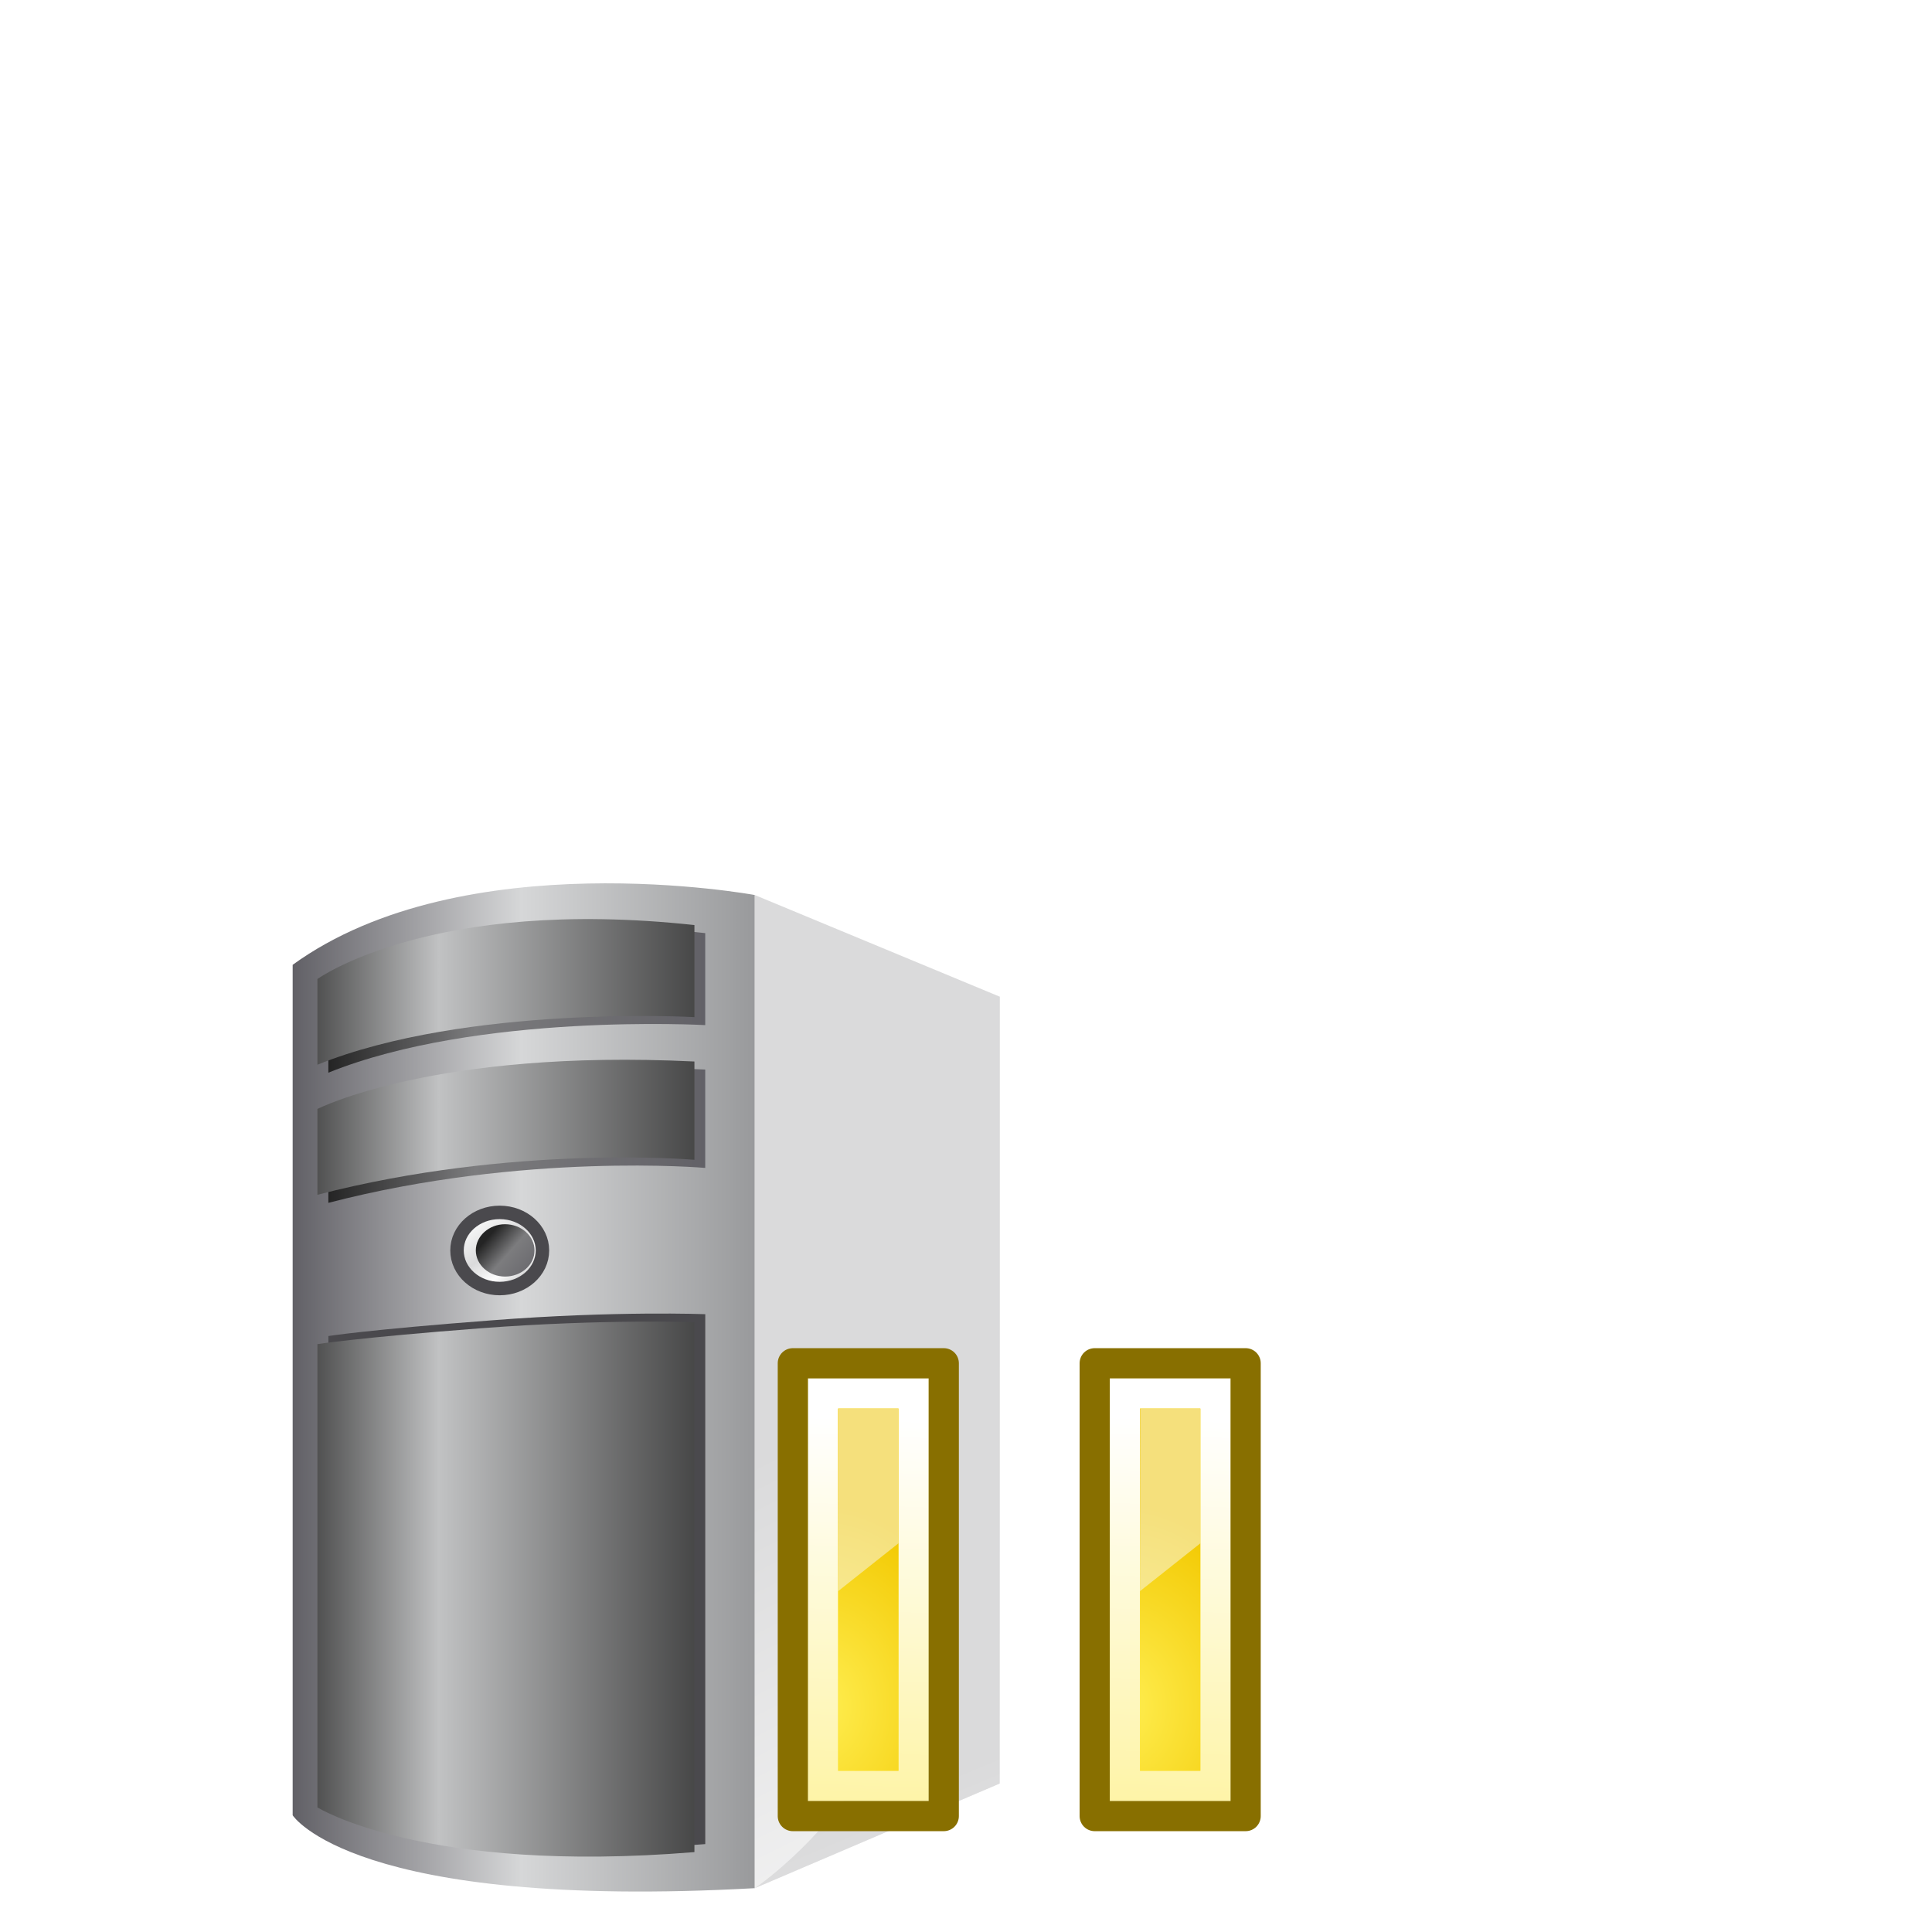
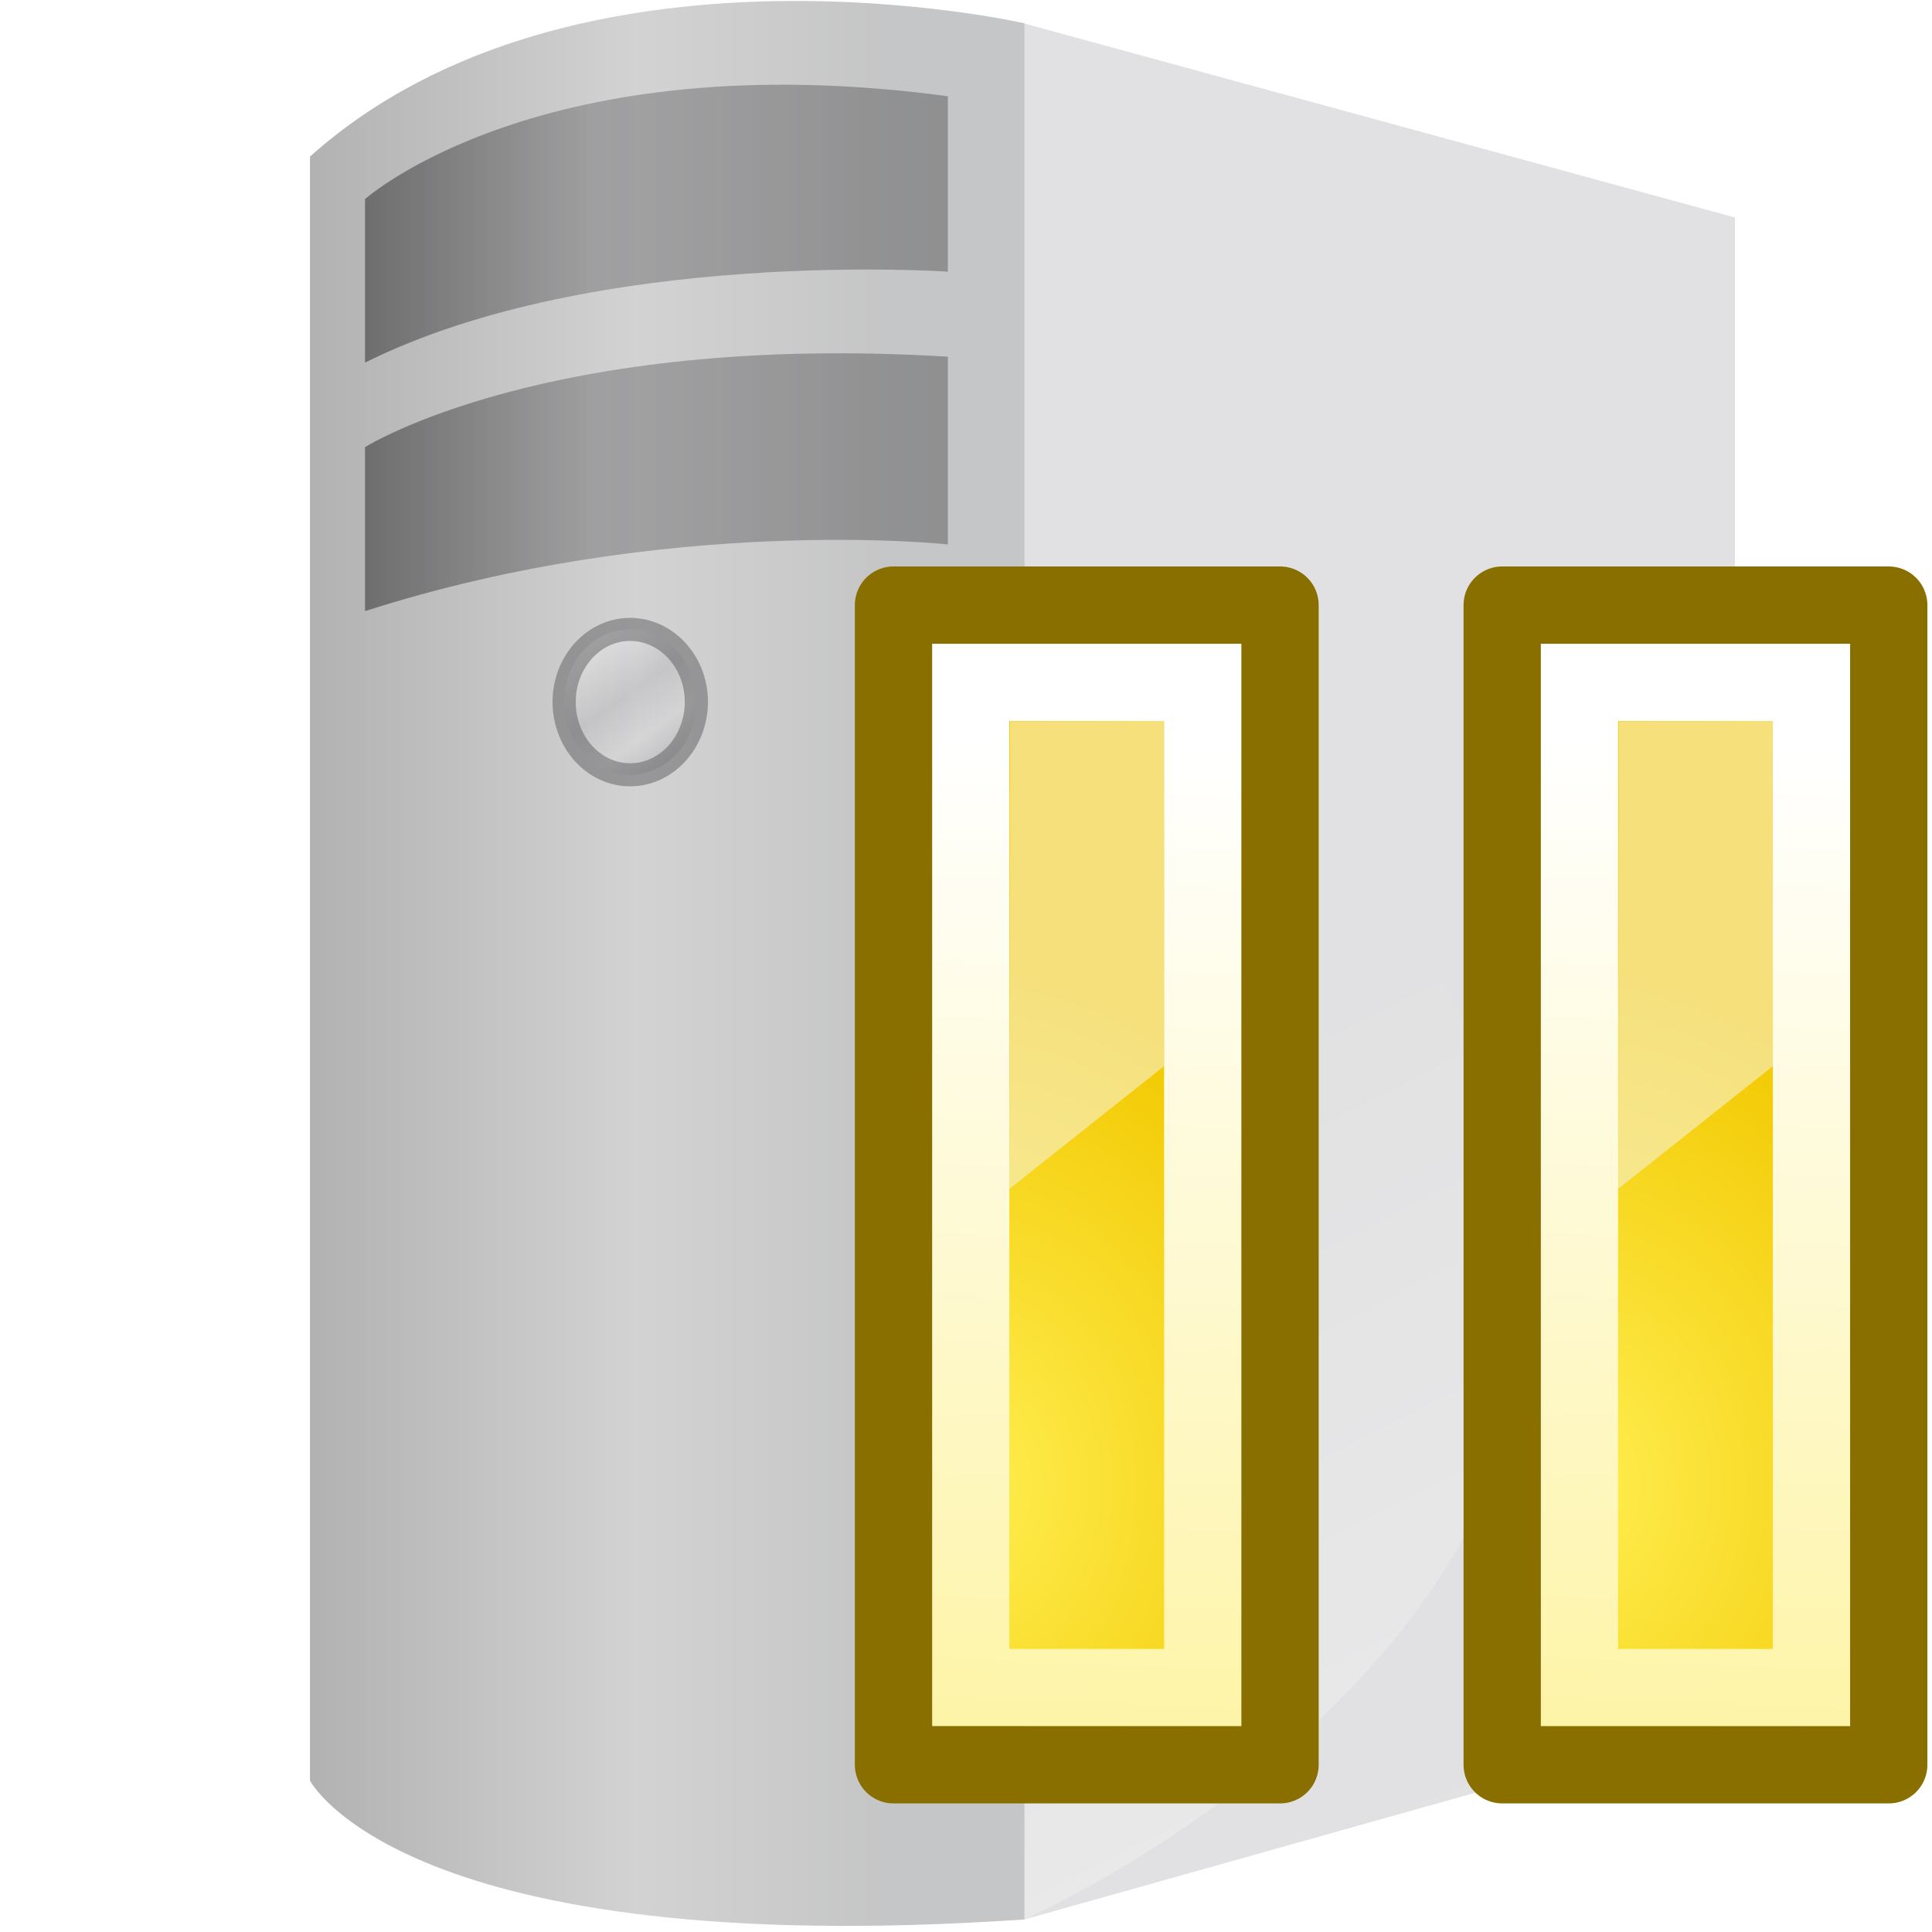
- <svg xmlns="http://www.w3.org/2000/svg" xmlns:xlink="http://www.w3.org/1999/xlink" version="1.1" id="Ebene_1" x="0px" y="0px" width="64px" height="64px" viewBox="0 0 64 64" enable-background="new 0 0 64 64" xml:space="preserve">
-   <defs id="defs612">
-     <radialGradient id="SVGID_1_" cx="29.306" cy="113.435" r="30.679" gradientTransform="matrix(0.9376,0,1e-2,0.6095,3.6207,-51.6258)" gradientUnits="userSpaceOnUse">
-       <stop offset="0.663" style="stop-color:#FFFFFF" id="stop6" />
-       <stop offset="1" style="stop-color:#A2BADC" id="stop8" />
-     </radialGradient>
-     <radialGradient id="SVGID_62_" cx="43.266" cy="36" r="4.764" gradientTransform="translate(0.2803,-0.1104)" gradientUnits="userSpaceOnUse">
-       <stop offset="0.442" style="stop-color:#FFFFFF" id="stop591" />
-       <stop offset="1" style="stop-color:#A2BADC" id="stop593" />
-     </radialGradient>
-     <radialGradient id="SVGID_63_" cx="37.946" cy="42.772" r="2.421" gradientTransform="translate(0.2803,-0.1104)" gradientUnits="userSpaceOnUse">
-       <stop offset="0.264" style="stop-color:#FFFFFF" id="stop598" />
-       <stop offset="1" style="stop-color:#A2BADC" id="stop600" />
-     </radialGradient>
-     <radialGradient id="SVGID_64_" cx="32.308" cy="46.355" r="1.9" gradientTransform="translate(0.2803,-0.1104)" gradientUnits="userSpaceOnUse">
-       <stop offset="0.239" style="stop-color:#FFFFFF" id="stop605" />
-       <stop offset="1" style="stop-color:#A2BADC" id="stop607" />
-     </radialGradient>
-     <radialGradient r="1.9" cy="46.355" cx="32.308" gradientTransform="translate(0.2803,-0.1104)" gradientUnits="userSpaceOnUse" id="radialGradient3022" xlink:href="#SVGID_64_" />
-     <radialGradient r="2.421" cy="42.772" cx="37.946" gradientTransform="translate(0.2803,-0.1104)" gradientUnits="userSpaceOnUse" id="radialGradient3025" xlink:href="#SVGID_63_" />
-     <radialGradient r="4.764" cy="36" cx="43.266" gradientTransform="translate(0.2803,-0.1104)" gradientUnits="userSpaceOnUse" id="radialGradient3028" xlink:href="#SVGID_62_" />
-     <radialGradient r="30.679" cy="113.435" cx="29.306" gradientTransform="matrix(0.9376,0,1e-2,0.6095,3.6207,-51.6258)" gradientUnits="userSpaceOnUse" id="radialGradient3350" xlink:href="#SVGID_1_" />
-     <linearGradient y2="942.251" x2="308.166" y1="926.362" x1="300.324" gradientTransform="matrix(2.461575,0,0,2.333333,-734.0432,-2156.749)" gradientUnits="userSpaceOnUse" id="linearGradient12067" xlink:href="#linearGradient3184" />
-     <linearGradient y2="39.875" x2="-492.938" y1="24" x1="-492.938" gradientTransform="matrix(2.165405,0,0,2.173855,1075.436,-46.157)" gradientUnits="userSpaceOnUse" id="linearGradient12065" xlink:href="#linearGradient3147" />
-     <linearGradient y2="476.977" x2="288.852" y1="458.931" x1="288.852" gradientTransform="matrix(2.42074,0,0,-2.207978,-691.2138,1056.489)" gradientUnits="userSpaceOnUse" id="linearGradient12063" xlink:href="#linearGradient2679" />
-     <linearGradient id="linearGradient3184">
-       <stop id="stop3186" offset="0" style="stop-color:#ffffff;stop-opacity:1;" />
-       <stop id="stop3188" offset="1" style="stop-color:#ffffff;stop-opacity:0.134;" />
+ <svg xmlns="http://www.w3.org/2000/svg" xmlns:xlink="http://www.w3.org/1999/xlink" version="1.1" id="Ebene_1" x="0px" y="0px" width="16px" height="16px" viewBox="0 0 16 16" enable-background="new 0 0 16 16" xml:space="preserve">
+   <defs id="defs66">
+     <radialGradient r="11" fy="100.201" fx="169.772" cy="100.201" cx="169.772" gradientTransform="matrix(8.905772e-7,-0.6126,0.498026,-7.146617e-7,-24.5279,128.8794)" gradientUnits="userSpaceOnUse" id="radialGradient2448" xlink:href="#linearGradient3090" />
+     <linearGradient y2="52.511" x2="14" y1="15.292" x1="15.09" gradientTransform="matrix(0.499999,0,0,0.684211,11.75,4.57896)" gradientUnits="userSpaceOnUse" id="linearGradient2446" xlink:href="#linearGradient3081" />
+     <linearGradient id="linearGradient3090">
+       <stop id="stop3092" offset="0" style="stop-color:#ffee51;stop-opacity:1;" />
+       <stop id="stop3094" offset="1" style="stop-color:#f2c800;stop-opacity:1;" />
    </linearGradient>
+     <radialGradient r="11" fy="100.201" fx="169.772" cy="100.201" cx="169.772" gradientTransform="matrix(8.905772e-7,-0.6126,0.498026,-7.146617e-7,-34.5279,128.8794)" gradientUnits="userSpaceOnUse" id="radialGradient2444" xlink:href="#linearGradient3090" />
+     <linearGradient id="linearGradient3081">
+       <stop id="stop3083" offset="0" style="stop-color:#ffffff;stop-opacity:1;" />
+       <stop id="stop3085" offset="1" style="stop-color:white;stop-opacity:0;" />
+     </linearGradient>
+     <linearGradient y2="52.511" x2="14" y1="15.292" x1="15.09" gradientTransform="matrix(0.499999,0,0,0.684211,1.75,4.57896)" gradientUnits="userSpaceOnUse" id="linearGradient2442" xlink:href="#linearGradient3081" />
    <linearGradient id="linearGradient3147">
      <stop id="stop3149" offset="0" style="stop-color:#8ae234;stop-opacity:1;" />
      <stop id="stop3151" offset="1" style="stop-color:#4f9a05;stop-opacity:1;" />
    </linearGradient>
+     <linearGradient y2="18.891" x2="15.626" y1="2.355" x1="9.033" gradientTransform="matrix(0.418947,0,0,0.687907,34.75998,29.60497)" gradientUnits="userSpaceOnUse" id="linearGradient3405" xlink:href="#linearGradient3147" />
    <linearGradient id="linearGradient2679">
      <stop id="stop2681" offset="0" style="stop-color:#f7f7f7;stop-opacity:1" />
      <stop id="stop2683" offset="1" style="stop-color:#ccd0c7;stop-opacity:1" />
    </linearGradient>
-     <linearGradient y2="34.29" x2="33.24" y1="13.769" x1="33.24" gradientTransform="matrix(5.833338,0,0,1.842106,-86.91666,53.78954)" gradientUnits="userSpaceOnUse" id="linearGradient12020" xlink:href="#linearGradient3001" />
-     <linearGradient id="linearGradient3001">
-       <stop id="stop3003" offset="0" style="stop-color:#ffffff;stop-opacity:1;" />
-       <stop id="stop3005" offset="1" style="stop-color:#ffffff;stop-opacity:0.353;" />
+     <linearGradient gradientTransform="translate(28.74998,26.00027)" y2="11.022" x2="18.118" y1="11.022" x1="5.028" gradientUnits="userSpaceOnUse" id="linearGradient3409" xlink:href="#linearGradient2679" />
+     <linearGradient xlink:href="#linearGradient3081" id="linearGradient2485" gradientUnits="userSpaceOnUse" gradientTransform="matrix(0.499999,0,0,0.684211,1.75,4.57896)" x1="15.09" y1="15.292" x2="14" y2="52.511" />
+     <radialGradient xlink:href="#linearGradient3090" id="radialGradient2487" gradientUnits="userSpaceOnUse" gradientTransform="matrix(8.905772e-7,-0.6126,0.498026,-7.146617e-7,-34.5279,128.8794)" cx="169.772" cy="100.201" fx="169.772" fy="100.201" r="11" />
+     <linearGradient xlink:href="#linearGradient3081" id="linearGradient2489" gradientUnits="userSpaceOnUse" gradientTransform="matrix(0.499999,0,0,0.684211,11.75,4.57896)" x1="15.09" y1="15.292" x2="14" y2="52.511" />
+     <radialGradient xlink:href="#linearGradient3090" id="radialGradient2491" gradientUnits="userSpaceOnUse" gradientTransform="matrix(8.905772e-7,-0.6126,0.498026,-7.146617e-7,-24.5279,128.8794)" cx="169.772" cy="100.201" fx="169.772" fy="100.201" r="11" />
+     <linearGradient xlink:href="#linearGradient3081" id="linearGradient2506" gradientUnits="userSpaceOnUse" gradientTransform="matrix(0.499999,0,0,0.684211,1.75,4.57896)" x1="15.09" y1="15.292" x2="14" y2="52.511" />
+     <radialGradient xlink:href="#linearGradient3090" id="radialGradient2508" gradientUnits="userSpaceOnUse" gradientTransform="matrix(8.905772e-7,-0.6126,0.498026,-7.146617e-7,-34.5279,128.8794)" cx="169.772" cy="100.201" fx="169.772" fy="100.201" r="11" />
+     <linearGradient xlink:href="#linearGradient3081" id="linearGradient2510" gradientUnits="userSpaceOnUse" gradientTransform="matrix(0.499999,0,0,0.684211,11.75,4.57896)" x1="15.09" y1="15.292" x2="14" y2="52.511" />
+     <radialGradient xlink:href="#linearGradient3090" id="radialGradient2512" gradientUnits="userSpaceOnUse" gradientTransform="matrix(8.905772e-7,-0.6126,0.498026,-7.146617e-7,-24.5279,128.8794)" cx="169.772" cy="100.201" fx="169.772" fy="100.201" r="11" />
+     <radialGradient xlink:href="#linearGradient3090" id="radialGradient2517" gradientUnits="userSpaceOnUse" gradientTransform="matrix(6.326941e-7,-0.4352103,0.3538134,-5.0771818e-7,-14.5369,85.37475)" cx="169.772" cy="100.201" fx="169.772" fy="100.201" r="11" />
+     <linearGradient xlink:href="#linearGradient3081" id="linearGradient2521" gradientUnits="userSpaceOnUse" gradientTransform="matrix(0.355215,0,0,0.486085,11.23606,-2.932203)" x1="15.09" y1="15.292" x2="14" y2="52.511" />
+     <radialGradient xlink:href="#linearGradient3090" id="radialGradient2527" gradientUnits="userSpaceOnUse" gradientTransform="matrix(6.326941e-7,-0.4352103,0.3538134,-5.0771818e-7,-21.64122,85.37475)" cx="169.772" cy="100.201" fx="169.772" fy="100.201" r="11" />
+     <linearGradient xlink:href="#linearGradient3081" id="linearGradient2531" gradientUnits="userSpaceOnUse" gradientTransform="matrix(0.355215,0,0,0.486085,4.131745,-2.932203)" x1="15.09" y1="15.292" x2="14" y2="52.511" />
+     <linearGradient xlink:href="#linearGradient3081" id="linearGradient2550" gradientUnits="userSpaceOnUse" gradientTransform="matrix(0.355215,0,0,0.486085,11.23606,-2.932203)" x1="15.09" y1="15.292" x2="14" y2="52.511" />
+     <radialGradient xlink:href="#linearGradient3090" id="radialGradient2552" gradientUnits="userSpaceOnUse" gradientTransform="matrix(6.326941e-7,-0.4352103,0.3538134,-5.0771818e-7,-14.5369,85.37475)" cx="169.772" cy="100.201" fx="169.772" fy="100.201" r="11" />
+     <linearGradient xlink:href="#linearGradient3081" id="linearGradient2570" gradientUnits="userSpaceOnUse" gradientTransform="matrix(0.355215,0,0,0.486085,4.131745,-2.932203)" x1="15.09" y1="15.292" x2="14" y2="52.511" />
+     <radialGradient xlink:href="#linearGradient3090" id="radialGradient2572" gradientUnits="userSpaceOnUse" gradientTransform="matrix(6.326941e-7,-0.4352103,0.3538134,-5.0771818e-7,-21.64122,85.37475)" cx="169.772" cy="100.201" fx="169.772" fy="100.201" r="11" />
+     <linearGradient xlink:href="#linearGradient3081" id="linearGradient2574" gradientUnits="userSpaceOnUse" gradientTransform="matrix(0.355215,0,0,0.486085,11.23606,-2.932203)" x1="15.09" y1="15.292" x2="14" y2="52.511" />
+     <radialGradient xlink:href="#linearGradient3090" id="radialGradient2576" gradientUnits="userSpaceOnUse" gradientTransform="matrix(6.326941e-7,-0.4352103,0.3538134,-5.0771818e-7,-14.5369,85.37475)" cx="169.772" cy="100.201" fx="169.772" fy="100.201" r="11" />
+   </defs>
+   <linearGradient id="SVGID_1_" gradientUnits="userSpaceOnUse" x1="-0.409" y1="8.857" x2="8.348" y2="8.857" gradientTransform="matrix(1 0 0 -1 0.4204 16.8359)">
+     <stop offset="0.294" style="stop-color:#3F3E41" id="stop4" />
+     <stop offset="0.601" style="stop-color:#909092" id="stop6" />
+     <stop offset="0.828" style="stop-color:#6F7072" id="stop8" />
+   </linearGradient>
+   <path opacity="0.4" fill="url(#SVGID_1_)" d="M2.567,1.297v13.449c0,0,0.772,1.502,5.917,1.15V0.193  C8.484,0.193,4.753-0.66,2.567,1.297z" id="path10" />
+   <linearGradient id="SVGID_2_" gradientUnits="userSpaceOnUse" x1="2.603" y1="12.844" x2="7.43" y2="12.844" gradientTransform="matrix(1 0 0 -1 0.4204 16.8359)">
+     <stop offset="0" style="stop-color:#000000" id="stop13" />
+     <stop offset="0.387" style="stop-color:#58585A" id="stop15" />
+     <stop offset="1" style="stop-color:#3F3E41" id="stop17" />
+   </linearGradient>
+   <path opacity="0.4" fill="url(#SVGID_2_)" d="M3.023,5.061V3.703c0,0,1.504-0.951,4.827-0.749v1.555  C7.851,4.508,5.529,4.256,3.023,5.061z" id="path19" />
+   <linearGradient id="SVGID_3_" gradientUnits="userSpaceOnUse" x1="2.603" y1="14.983" x2="7.43" y2="14.983" gradientTransform="matrix(1 0 0 -1 0.4204 16.8359)">
+     <stop offset="0" style="stop-color:#000000" id="stop22" />
+     <stop offset="0.387" style="stop-color:#58585A" id="stop24" />
+     <stop offset="1" style="stop-color:#3F3E41" id="stop26" />
+   </linearGradient>
+   <path opacity="0.4" fill="url(#SVGID_3_)" d="M3.023,3.003V1.649c0,0,1.457-1.305,4.827-0.852V2.25  C7.851,2.25,4.938,2.048,3.023,3.003z" id="path28" />
+   <linearGradient id="SVGID_4_" gradientUnits="userSpaceOnUse" x1="4.422" y1="11.549" x2="5.299" y2="10.321" gradientTransform="matrix(1 0 0 -1 0.4204 16.8359)">
+     <stop offset="0" style="stop-color:#FFFFFF" id="stop31" />
+     <stop offset="0.387" style="stop-color:#B5B5B8" id="stop33" />
+     <stop offset="0.626" style="stop-color:#D9D9DA" id="stop35" />
+     <stop offset="1" style="stop-color:#6F7072" id="stop37" />
+   </linearGradient>
+   <path opacity="0.4" fill="url(#SVGID_4_)" d="M5.767,5.813c0,0.332-0.247,0.604-0.549,0.604c-0.301,0-0.546-0.27-0.546-0.604  c0-0.335,0.245-0.601,0.546-0.601C5.521,5.212,5.767,5.481,5.767,5.813z" id="path39" />
+   <g opacity="0.4" id="g41">
+     <path fill="#3F3E41" d="M5.218,6.512c-0.354,0-0.642-0.313-0.642-0.699c0-0.384,0.288-0.696,0.642-0.696   c0.355,0,0.645,0.312,0.645,0.696C5.862,6.199,5.573,6.512,5.218,6.512L5.218,6.512z M5.218,5.308c-0.248,0-0.45,0.227-0.45,0.505   c0,0.28,0.202,0.508,0.45,0.508c0.25,0,0.453-0.228,0.453-0.508C5.671,5.535,5.468,5.308,5.218,5.308L5.218,5.308z" id="path43" />
+   </g>
+   <g opacity="0.4" id="g45">
+     <linearGradient id="SVGID_5_" gradientUnits="userSpaceOnUse" x1="7.779" y1="14.361" x2="20.518" y2="-10.813" gradientTransform="matrix(1 0 0 -1 0.4204 16.8359)">
+       <stop offset="0.233" style="stop-color:#B5B5B8" id="stop48" />
+       <stop offset="0.626" style="stop-color:#D9D9DA" id="stop50" />
+       <stop offset="1" style="stop-color:#6F7072" id="stop52" />
    </linearGradient>
-     <radialGradient r="11" fy="100.201" fx="169.772" cy="100.201" cx="169.772" gradientTransform="matrix(1.6030397e-5,-1.837802,8.964472,-2.1439851e-6,-836.5029,421.638)" gradientUnits="userSpaceOnUse" id="radialGradient12018" xlink:href="#linearGradient2257" />
-     <linearGradient id="linearGradient2257">
-       <stop style="stop-color:#ef2929" offset="0" id="stop2259" />
-       <stop style="stop-color:#cc0000" offset="1" id="stop2261" />
+     <polygon fill="url(#SVGID_5_)" points="14.367,1.801 14.367,14.242 8.481,15.896 8.481,0.194  " id="polygon54" />
+     <linearGradient id="SVGID_6_" gradientUnits="userSpaceOnUse" x1="8.321" y1="14.367" x2="20.89" y2="-15.527" gradientTransform="matrix(1 0 0 -1 0.4204 16.8359)">
+       <stop offset="0.387" style="stop-color:#B5B5B8" id="stop57" />
+       <stop offset="0.626" style="stop-color:#D9D9DA" id="stop59" />
+       <stop offset="1" style="stop-color:#6F7072" id="stop61" />
    </linearGradient>
-     <linearGradient y2="105.491" x2="174.745" y1="84.263" x1="174.834" gradientTransform="matrix(4.750007,0,0,1.809522,-742.6258,-73.90472)" gradientUnits="userSpaceOnUse" id="linearGradient12016" xlink:href="#linearGradient3837" />
-     <linearGradient id="linearGradient3837">
-       <stop style="stop-color:#000000;stop-opacity:1;" offset="0" id="stop3839" />
-       <stop style="stop-color:#ffffff;stop-opacity:0.784;" offset="1" id="stop3841" />
-     </linearGradient>
-     <linearGradient y2="942.251" x2="308.166" y1="926.362" x1="300.324" gradientTransform="matrix(2.461575,0,0,2.333333,-734.0432,-2156.749)" gradientUnits="userSpaceOnUse" id="linearGradient3029" xlink:href="#linearGradient3184" />
-     <linearGradient y2="39.875" x2="-492.938" y1="24" x1="-492.938" gradientTransform="matrix(2.165405,0,0,2.173855,1075.436,-46.157)" gradientUnits="userSpaceOnUse" id="linearGradient3027" xlink:href="#linearGradient3147" />
-     <linearGradient y2="476.977" x2="288.852" y1="458.931" x1="288.852" gradientTransform="matrix(2.42074,0,0,-2.207978,-691.2138,1056.489)" gradientUnits="userSpaceOnUse" id="linearGradient3025" xlink:href="#linearGradient2679" />
-     <linearGradient y2="942.251" x2="308.166" y1="926.362" x1="300.324" gradientTransform="matrix(2.461575,0,0,2.333333,-734.0432,-2156.749)" gradientUnits="userSpaceOnUse" id="linearGradient11232" xlink:href="#linearGradient3184" />
-     <linearGradient id="linearGradient3016">
-       <stop id="stop3018" offset="0" style="stop-color:#ffffff;stop-opacity:1;" />
-       <stop id="stop3020" offset="1" style="stop-color:#ffffff;stop-opacity:0.134;" />
-     </linearGradient>
-     <linearGradient y2="39.875" x2="-492.938" y1="24" x1="-492.938" gradientTransform="matrix(2.165405,0,0,2.173855,1075.436,-46.157)" gradientUnits="userSpaceOnUse" id="linearGradient11230" xlink:href="#linearGradient3147" />
-     <linearGradient id="linearGradient3009">
-       <stop id="stop3011" offset="0" style="stop-color:#8ae234;stop-opacity:1;" />
-       <stop id="stop3013" offset="1" style="stop-color:#4f9a05;stop-opacity:1;" />
-     </linearGradient>
-     <linearGradient y2="476.977" x2="288.852" y1="458.931" x1="288.852" gradientTransform="matrix(2.42074,0,0,-2.207978,-691.2138,1056.489)" gradientUnits="userSpaceOnUse" id="linearGradient11228" xlink:href="#linearGradient2679" />
-     <linearGradient id="linearGradient3002">
-       <stop id="stop3004" offset="0" style="stop-color:#f7f7f7;stop-opacity:1" />
-       <stop id="stop3006" offset="1" style="stop-color:#ccd0c7;stop-opacity:1" />
-     </linearGradient>
-     <linearGradient y2="942.362" x2="297" y1="926.362" x1="293" gradientTransform="matrix(3.999974,0,0,2.333332,-1099.493,-2121.178)" gradientUnits="userSpaceOnUse" id="linearGradient12493" xlink:href="#linearGradient3184" />
-     <radialGradient r="11" fy="100.201" fx="169.772" cy="100.201" cx="169.772" gradientTransform="matrix(5.7887524e-6,-1.8378,3.237169,-2.143985e-6,-254.4314,382.6381)" gradientUnits="userSpaceOnUse" id="radialGradient12491" xlink:href="#linearGradient3090" />
-     <linearGradient y2="105.491" x2="174.745" y1="84.263" x1="174.834" gradientTransform="matrix(1.875,0,0,1.809521,-248.5624,-112.9046)" gradientUnits="userSpaceOnUse" id="linearGradient12489" xlink:href="#linearGradient3837" />
-     <linearGradient y2="942.362" x2="297" y1="926.362" x1="293" gradientTransform="matrix(3.999974,0,0,2.333332,-1122.493,-2121.178)" gradientUnits="userSpaceOnUse" id="linearGradient12487" xlink:href="#linearGradient3184" />
-     <radialGradient r="11" fy="100.201" fx="169.772" cy="100.201" cx="169.772" gradientTransform="matrix(5.7887524e-6,-1.8378,3.237169,-2.143985e-6,-277.4314,382.6381)" gradientUnits="userSpaceOnUse" id="radialGradient12485" xlink:href="#linearGradient3090" />
-     <linearGradient y2="105.491" x2="174.745" y1="84.263" x1="174.834" gradientTransform="matrix(1.875,0,0,1.809521,-271.5624,-112.9046)" gradientUnits="userSpaceOnUse" id="linearGradient12483" xlink:href="#linearGradient3837" />
-     <linearGradient y2="34.29" x2="33.24" y1="13.769" x1="33.24" gradientTransform="matrix(5.833338,0,0,1.842106,-86.91666,53.78954)" gradientUnits="userSpaceOnUse" id="linearGradient3345" xlink:href="#linearGradient3001" />
-     <radialGradient r="11" fy="100.201" fx="169.772" cy="100.201" cx="169.772" gradientTransform="matrix(1.6030397e-5,-1.837802,8.964472,-2.1439851e-6,-836.5029,421.638)" gradientUnits="userSpaceOnUse" id="radialGradient3343" xlink:href="#linearGradient2257" />
-     <linearGradient y2="105.491" x2="174.745" y1="84.263" x1="174.834" gradientTransform="matrix(4.750007,0,0,1.809522,-742.6258,-73.90472)" gradientUnits="userSpaceOnUse" id="linearGradient3341" xlink:href="#linearGradient3837" />
-     <linearGradient id="linearGradient3333">
-       <stop id="stop3335" offset="0" style="stop-color:#ffffff;stop-opacity:1;" />
-       <stop id="stop3337" offset="1" style="stop-color:#ffffff;stop-opacity:0.134;" />
-     </linearGradient>
-     <linearGradient id="linearGradient3327">
-       <stop id="stop3329" offset="0" style="stop-color:#8ae234;stop-opacity:1;" />
-       <stop id="stop3331" offset="1" style="stop-color:#4f9a05;stop-opacity:1;" />
-     </linearGradient>
-     <linearGradient id="linearGradient3321">
-       <stop id="stop3323" offset="0" style="stop-color:#f7f7f7;stop-opacity:1" />
-       <stop id="stop3325" offset="1" style="stop-color:#ccd0c7;stop-opacity:1" />
-     </linearGradient>
-     <linearGradient id="linearGradient3315">
-       <stop id="stop3317" offset="0" style="stop-color:#ffffff;stop-opacity:1;" />
-       <stop id="stop3319" offset="1" style="stop-color:#ffffff;stop-opacity:0.353;" />
-     </linearGradient>
-     <linearGradient id="linearGradient3309">
-       <stop style="stop-color:#ef2929" offset="0" id="stop3311" />
-       <stop style="stop-color:#cc0000" offset="1" id="stop3313" />
-     </linearGradient>
-     <linearGradient id="linearGradient3303">
-       <stop style="stop-color:#000000;stop-opacity:1;" offset="0" id="stop3305" />
-       <stop style="stop-color:#ffffff;stop-opacity:0.784;" offset="1" id="stop3307" />
-     </linearGradient>
-     <linearGradient y2="942.362" x2="297" y1="926.362" x1="293" gradientTransform="matrix(3.999974,0,0,2.333332,-1099.493,-2121.178)" gradientUnits="userSpaceOnUse" id="linearGradient12094" xlink:href="#linearGradient3184" />
-     <radialGradient r="11" fy="100.201" fx="169.772" cy="100.201" cx="169.772" gradientTransform="matrix(5.7887524e-6,-1.8378,3.237169,-2.143985e-6,-254.4314,382.6381)" gradientUnits="userSpaceOnUse" id="radialGradient12092" xlink:href="#linearGradient3090" />
-     <linearGradient id="linearGradient3090">
-       <stop id="stop3092" offset="0" style="stop-color:#ffee51;stop-opacity:1;" />
-       <stop id="stop3094" offset="1" style="stop-color:#f2c800;stop-opacity:1;" />
-     </linearGradient>
-     <linearGradient y2="105.491" x2="174.745" y1="84.263" x1="174.834" gradientTransform="matrix(1.875,0,0,1.809521,-248.5624,-112.9046)" gradientUnits="userSpaceOnUse" id="linearGradient12090" xlink:href="#linearGradient3837" />
-     <linearGradient y2="942.362" x2="297" y1="926.362" x1="293" gradientTransform="matrix(3.999974,0,0,2.333332,-1122.493,-2121.178)" gradientUnits="userSpaceOnUse" id="linearGradient12069" xlink:href="#linearGradient3184" />
-     <radialGradient r="11" fy="100.201" fx="169.772" cy="100.201" cx="169.772" gradientTransform="matrix(5.7887524e-6,-1.8378,3.237169,-2.143985e-6,-277.4314,382.6381)" gradientUnits="userSpaceOnUse" id="radialGradient12075" xlink:href="#linearGradient3090" />
-     <linearGradient y2="105.491" x2="174.745" y1="84.263" x1="174.834" gradientTransform="matrix(1.875,0,0,1.809521,-271.5624,-112.9046)" gradientUnits="userSpaceOnUse" id="linearGradient12078" xlink:href="#linearGradient3837" />
-     <radialGradient r="11" fy="100.201" fx="169.772" cy="100.201" cx="169.772" gradientTransform="matrix(8.905772e-7,-0.6126,0.498026,-7.146617e-7,-24.5279,128.8794)" gradientUnits="userSpaceOnUse" id="radialGradient2448" xlink:href="#linearGradient3090" />
-     <linearGradient y2="52.511" x2="14" y1="15.292" x1="15.09" gradientTransform="matrix(0.499999,0,0,0.684211,11.75,4.57896)" gradientUnits="userSpaceOnUse" id="linearGradient2446" xlink:href="#linearGradient3081" />
-     <radialGradient r="11" fy="100.201" fx="169.772" cy="100.201" cx="169.772" gradientTransform="matrix(8.905772e-7,-0.6126,0.498026,-7.146617e-7,-34.5279,128.8794)" gradientUnits="userSpaceOnUse" id="radialGradient2444" xlink:href="#linearGradient3090" />
-     <linearGradient y2="52.511" x2="14" y1="15.292" x1="15.09" gradientTransform="matrix(0.499999,0,0,0.684211,1.75,4.57896)" gradientUnits="userSpaceOnUse" id="linearGradient2442" xlink:href="#linearGradient3081" />
-     <linearGradient id="linearGradient5124">
-       <stop style="stop-color:#ffee51;stop-opacity:1;" offset="0" id="stop5126" />
-       <stop style="stop-color:#f2c800;stop-opacity:1;" offset="1" id="stop5128" />
-     </linearGradient>
-     <linearGradient id="linearGradient3081">
-       <stop id="stop3083" offset="0" style="stop-color:#ffffff;stop-opacity:1;" />
-       <stop id="stop3085" offset="1" style="stop-color:white;stop-opacity:0;" />
-     </linearGradient>
-   </defs>
-   <g id="g12">
-     <linearGradient id="SVGID_2_" gradientUnits="userSpaceOnUse" x1="2.803" y1="46.071" x2="25.458" y2="46.071" gradientTransform="translate(0.2803,-0.1104)">
-       <stop offset="0.294" style="stop-color:#4a494d" id="stop15" />
-       <stop offset="0.626" style="stop-color:#bdbfc0" id="stop17" />
-       <stop offset="1" style="stop-color:#7b7c7e" id="stop19" />
-     </linearGradient>
-     <path d="M 9.695,31.961 L 9.695,60.134 C 9.695,60.134 11.695,63.285 25.004,62.548 L 25.004,29.649 C 25.004,29.649 15.349,27.862 9.695,31.961 z" id="path21" style="fill:url(#SVGID_2_-984)" />
-     <linearGradient id="SVGID_3_" gradientUnits="userSpaceOnUse" x1="22.343" y1="35.172" x2="47.434" y2="84.758" gradientTransform="translate(0.2803,-0.1104)">
-       <stop offset="0.233" style="stop-color:#c1c1c3" id="stop24" />
-       <stop offset="0.626" style="stop-color:#e5e5e6" id="stop26" />
-       <stop offset="1" style="stop-color:#7b7c7e" id="stop28" />
-     </linearGradient>
-     <polygon points="33.115,33.015 33.115,59.082 25.004,62.548 25.004,29.649 33.115,33.015 " id="polygon30" style="fill:url(#SVGID_3_-970)" />
-     <linearGradient id="SVGID_4_" gradientUnits="userSpaceOnUse" x1="22.882" y1="33.864" x2="49.165" y2="96.376" gradientTransform="translate(0.2803,-0.1104)">
-       <stop offset="0.387" style="stop-color:#c1c1c3" id="stop33" />
-       <stop offset="0.626" style="stop-color:#e5e5e6" id="stop35" />
-       <stop offset="1" style="stop-color:#7b7c7e" id="stop37" />
-     </linearGradient>
-     <path d="M 33.115,33.015 L 33.115,59.082 L 25.004,62.548 C 25.004,62.548 33.415,56.945 29.931,46.75 C 26.073,35.463 33.115,33.015 33.115,33.015 z" id="path39" style="fill:url(#SVGID_4_-934)" />
-     <path d="M 16.295,43.737 C 12.172,44.05 10.878,44.258 10.878,44.258 L 10.878,59.608 C 10.878,59.608 14.414,61.826 23.363,61.088 L 23.363,43.534 C 23.363,43.535 20.419,43.416 16.295,43.737 z" id="path41" style="fill:#4a494d" />
-     <linearGradient id="SVGID_5_" gradientUnits="userSpaceOnUse" x1="-2.491" y1="52.752" x2="27.218" y2="52.752" gradientTransform="translate(0.2803,-0.1104)">
-       <stop offset="0.374" style="stop-color:#0c0c0c" id="stop44" />
-       <stop offset="0.564" style="stop-color:#a8aaab" id="stop46" />
-       <stop offset="0.932" style="stop-color:#0c0c0c" id="stop48" />
-     </linearGradient>
-     <path d="M 15.936,44 C 11.812,44.315 10.515,44.526 10.515,44.526 L 10.515,59.872 C 10.515,59.872 14.052,62.091 23.004,61.353 L 23.004,43.799 C 23.005,43.799 20.059,43.687 15.936,44 z" id="path50" style="fill:url(#SVGID_5_-161)" />
-     <linearGradient id="SVGID_6_" gradientUnits="userSpaceOnUse" x1="10.596" y1="37.719" x2="23.082" y2="37.719" gradientTransform="translate(0.2803,-0.1104)">
-       <stop offset="0" style="stop-color:#0c0c0c" id="stop53" />
-       <stop offset="0.387" style="stop-color:#646466" id="stop55" />
-       <stop offset="1" style="stop-color:#4a494d" id="stop57" />
-     </linearGradient>
-     <path d="M 10.877,39.846 L 10.877,37.001 C 10.877,37.001 14.765,35.011 23.362,35.43 L 23.362,38.689 C 23.363,38.688 17.357,38.162 10.877,39.846 z" id="path59" style="fill:url(#SVGID_6_-484)" />
-     <linearGradient id="SVGID_7_" gradientUnits="userSpaceOnUse" x1="-2.491" y1="37.453" x2="27.218" y2="37.453" gradientTransform="translate(0.2803,-0.1104)">
-       <stop offset="0.374" style="stop-color:#0c0c0c" id="stop62" />
-       <stop offset="0.564" style="stop-color:#a8aaab" id="stop64" />
-       <stop offset="0.932" style="stop-color:#0c0c0c" id="stop66" />
-     </linearGradient>
-     <path d="M 10.515,39.579 L 10.515,36.736 C 10.515,36.736 14.404,34.744 23.004,35.164 L 23.004,38.42 C 23.005,38.42 16.996,37.896 10.515,39.579 z" id="path68" style="fill:url(#SVGID_7_-143)" />
-     <linearGradient id="SVGID_8_" gradientUnits="userSpaceOnUse" x1="10.596" y1="33.233" x2="23.082" y2="33.233" gradientTransform="translate(0.2803,-0.1104)">
-       <stop offset="0" style="stop-color:#0c0c0c" id="stop71" />
-       <stop offset="0.387" style="stop-color:#646466" id="stop73" />
-       <stop offset="1" style="stop-color:#4a494d" id="stop75" />
-     </linearGradient>
-     <path d="M 10.877,35.534 L 10.877,32.697 C 10.877,32.697 14.647,29.966 23.362,30.911 L 23.362,33.958 C 23.363,33.958 15.825,33.536 10.877,35.534 z" id="path77" style="fill:url(#SVGID_8_-253)" />
-     <linearGradient id="SVGID_9_" gradientUnits="userSpaceOnUse" x1="-2.491" y1="32.968" x2="27.218" y2="32.968" gradientTransform="translate(0.2803,-0.1104)">
-       <stop offset="0.374" style="stop-color:#0c0c0c" id="stop80" />
-       <stop offset="0.564" style="stop-color:#a8aaab" id="stop82" />
-       <stop offset="0.932" style="stop-color:#0c0c0c" id="stop84" />
-     </linearGradient>
-     <path d="M 10.515,35.27 L 10.515,32.431 C 10.515,32.431 14.286,29.7 23.004,30.644 L 23.004,33.694 C 23.005,33.693 15.466,33.273 10.515,35.27 z" id="path86" style="fill:url(#SVGID_9_-856)" />
-     <linearGradient id="SVGID_10_" gradientUnits="userSpaceOnUse" x1="15.428" y1="40.348" x2="17.402" y2="43.112" gradientTransform="translate(0.2803,-0.1104)">
-       <stop offset="0" style="stop-color:#ffffff" id="stop89" />
-       <stop offset="0.387" style="stop-color:#c1c1c3" id="stop91" />
-       <stop offset="0.626" style="stop-color:#e5e5e6" id="stop93" />
-       <stop offset="1" style="stop-color:#7b7c7e" id="stop95" />
-     </linearGradient>
-     <path d="M 17.969,41.422 C 17.969,42.119 17.334,42.685 16.553,42.685 C 15.775,42.685 15.139,42.121 15.139,41.422 C 15.139,40.723 15.775,40.162 16.553,40.162 C 17.335,40.162 17.969,40.726 17.969,41.422 z" id="path97" style="fill:url(#SVGID_10_-15);stroke:#4a494d;stroke-width:0.446" />
-     <linearGradient id="SVGID_11_" gradientUnits="userSpaceOnUse" x1="15.917" y1="41.058" x2="17.58" y2="42.529" gradientTransform="translate(0.2803,-0.1104)">
-       <stop offset="0" style="stop-color:#0c0c0c" id="stop100" />
-       <stop offset="0.387" style="stop-color:#646466" id="stop102" />
-       <stop offset="1" style="stop-color:#4a494d" id="stop104" />
-     </linearGradient>
-     <path d="M 17.707,41.422 C 17.707,41.901 17.269,42.288 16.731,42.288 C 16.2,42.288 15.762,41.901 15.762,41.422 C 15.762,40.946 16.2,40.554 16.731,40.554 C 17.269,40.554 17.707,40.947 17.707,41.422 z" id="path106" style="fill:url(#SVGID_11_-808)" />
-     <linearGradient id="SVGID_2_-984" gradientUnits="userSpaceOnUse" x1="2.803" y1="46.071" x2="25.458" y2="46.071" gradientTransform="translate(0.2803,-0.1104)">
-       <stop offset="0.294" style="stop-color:#626167" id="stop3686" />
-       <stop offset="0.626" style="stop-color:#d6d7d8" id="stop3688" />
-       <stop offset="1" style="stop-color:#939496" id="stop3690" />
-     </linearGradient>
-     <linearGradient id="SVGID_3_-970" gradientUnits="userSpaceOnUse" x1="22.343" y1="35.172" x2="47.434" y2="84.758" gradientTransform="translate(0.2803,-0.1104)">
-       <stop offset="0.233" style="stop-color:#dadadb" id="stop3693" />
-       <stop offset="0.626" style="stop-color:#fefefe" id="stop3695" />
-       <stop offset="1" style="stop-color:#939496" id="stop3697" />
-     </linearGradient>
-     <linearGradient id="SVGID_4_-934" gradientUnits="userSpaceOnUse" x1="22.882" y1="33.864" x2="49.165" y2="96.376" gradientTransform="translate(0.2803,-0.1104)">
-       <stop offset="0.387" style="stop-color:#dadadb" id="stop3700" />
-       <stop offset="0.626" style="stop-color:#fefefe" id="stop3702" />
-       <stop offset="1" style="stop-color:#939496" id="stop3704" />
-     </linearGradient>
-     <linearGradient id="SVGID_5_-161" gradientUnits="userSpaceOnUse" x1="-2.491" y1="52.752" x2="27.218" y2="52.752" gradientTransform="translate(0.2803,-0.1104)">
-       <stop offset="0.374" style="stop-color:#242424" id="stop3707" />
-       <stop offset="0.564" style="stop-color:#c1c2c3" id="stop3709" />
-       <stop offset="0.932" style="stop-color:#242424" id="stop3711" />
-     </linearGradient>
-     <linearGradient id="SVGID_6_-484" gradientUnits="userSpaceOnUse" x1="10.596" y1="37.719" x2="23.082" y2="37.719" gradientTransform="translate(0.2803,-0.1104)">
-       <stop offset="0" style="stop-color:#242424" id="stop3714" />
-       <stop offset="0.387" style="stop-color:#7c7c7e" id="stop3716" />
-       <stop offset="1" style="stop-color:#626167" id="stop3718" />
-     </linearGradient>
-     <linearGradient id="SVGID_7_-143" gradientUnits="userSpaceOnUse" x1="-2.491" y1="37.453" x2="27.218" y2="37.453" gradientTransform="translate(0.2803,-0.1104)">
-       <stop offset="0.374" style="stop-color:#242424" id="stop3721" />
-       <stop offset="0.564" style="stop-color:#c1c2c3" id="stop3723" />
-       <stop offset="0.932" style="stop-color:#242424" id="stop3725" />
-     </linearGradient>
-     <linearGradient id="SVGID_8_-253" gradientUnits="userSpaceOnUse" x1="10.596" y1="33.233" x2="23.082" y2="33.233" gradientTransform="translate(0.2803,-0.1104)">
-       <stop offset="0" style="stop-color:#242424" id="stop3728" />
-       <stop offset="0.387" style="stop-color:#7c7c7e" id="stop3730" />
-       <stop offset="1" style="stop-color:#626167" id="stop3732" />
-     </linearGradient>
-     <linearGradient id="SVGID_9_-856" gradientUnits="userSpaceOnUse" x1="-2.491" y1="32.968" x2="27.218" y2="32.968" gradientTransform="translate(0.2803,-0.1104)">
-       <stop offset="0.374" style="stop-color:#242424" id="stop3735" />
-       <stop offset="0.564" style="stop-color:#c1c2c3" id="stop3737" />
-       <stop offset="0.932" style="stop-color:#242424" id="stop3739" />
-     </linearGradient>
-     <linearGradient id="SVGID_10_-15" gradientUnits="userSpaceOnUse" x1="15.428" y1="40.348" x2="17.402" y2="43.112" gradientTransform="translate(0.2803,-0.1104)">
-       <stop offset="0" style="stop-color:#ffffff" id="stop3742" />
-       <stop offset="0.387" style="stop-color:#dadadb" id="stop3744" />
-       <stop offset="0.626" style="stop-color:#fefefe" id="stop3746" />
-       <stop offset="1" style="stop-color:#939496" id="stop3748" />
-     </linearGradient>
-     <linearGradient id="SVGID_11_-808" gradientUnits="userSpaceOnUse" x1="15.917" y1="41.058" x2="17.58" y2="42.529" gradientTransform="translate(0.2803,-0.1104)">
-       <stop offset="0" style="stop-color:#242424" id="stop3751" />
-       <stop offset="0.387" style="stop-color:#7c7c7e" id="stop3753" />
-       <stop offset="1" style="stop-color:#626167" id="stop3755" />
-     </linearGradient>
+     <path fill="url(#SVGID_6_)" d="M14.367,1.801v12.441l-5.886,1.654c0,0,6.104-2.674,3.575-7.54   C9.257,2.969,14.367,1.801,14.367,1.801z" id="path63" />
  </g>
-   <g id="g5134" transform="translate(9.763545,28.65971)">
-     <g transform="translate(1.99999,3.000013)" id="g2428">
-       <rect style="fill:#fce94f;fill-opacity:0.995;stroke:none;stroke-width:1;stroke-linecap:round;stroke-linejoin:miter;stroke-miterlimit:4;stroke-dasharray:none;stroke-dashoffset:0;stroke-opacity:1" id="rect3177" width="4" height="14" x="15" y="14" />
-       <path id="path3400" d="M 15.5,14.5 L 15.5,27.5 L 18.5,27.5 L 18.5,14.5 L 15.5,14.5 z" style="fill:none;fill-opacity:1;fill-rule:evenodd;stroke:url(#linearGradient2442);stroke-width:1;stroke-linecap:square;stroke-linejoin:miter;marker:none;marker-start:none;marker-mid:none;marker-end:none;stroke-miterlimit:4;stroke-dasharray:none;stroke-dashoffset:0;stroke-opacity:1;visibility:visible;display:inline;overflow:visible" />
-       <path style="fill:none;fill-opacity:1;fill-rule:evenodd;stroke:#886f00;stroke-width:1;stroke-linecap:square;stroke-linejoin:round;marker:none;marker-start:none;marker-mid:none;marker-end:none;stroke-miterlimit:4;stroke-dasharray:none;stroke-dashoffset:0;stroke-opacity:1;visibility:visible;display:inline;overflow:visible" d="M 14.5,13.5 L 14.5,28.5 L 19.5,28.5 L 19.5,13.5 L 14.5,13.5 z" id="path3396" />
-       <path id="path3404" d="M 16,15 L 16,27 L 18,27 L 18,15 L 16,15 z" style="fill:url(#radialGradient2444);fill-opacity:1;fill-rule:evenodd;stroke:none;stroke-width:1;stroke-linecap:square;stroke-linejoin:miter;marker:none;marker-start:none;marker-mid:none;marker-end:none;stroke-miterlimit:4;stroke-dasharray:none;stroke-dashoffset:0;stroke-opacity:1;visibility:visible;display:inline;overflow:visible" />
-       <path style="opacity:0.5;fill:#f7f7f7;fill-opacity:1;fill-rule:nonzero;stroke:none;stroke-width:2;stroke-linecap:round;stroke-linejoin:round;marker:none;marker-start:none;marker-mid:none;marker-end:none;stroke-miterlimit:10;stroke-dasharray:none;stroke-dashoffset:0;stroke-opacity:1;visibility:visible;display:block;overflow:visible" d="M 16.008,15.003 L 16,21.05 L 18,19.464 L 18,15 L 16.008,15.003 z" id="path3408" />
-       <rect style="opacity:0.15;fill:none;fill-opacity:0.995;stroke:none;stroke-width:1;stroke-linecap:round;stroke-linejoin:miter;stroke-miterlimit:4;stroke-dasharray:none;stroke-dashoffset:0;stroke-opacity:1" id="rect3162" width="3.977" height="14.186" x="15.066" y="13.925" />
-       <rect y="14" x="25" height="14" width="4" id="rect3179" style="fill:#fce94f;fill-opacity:0.995;stroke:none;stroke-width:1;stroke-linecap:round;stroke-linejoin:miter;stroke-miterlimit:4;stroke-dasharray:none;stroke-dashoffset:0;stroke-opacity:1" />
-       <path style="fill:none;fill-opacity:1;fill-rule:evenodd;stroke:url(#linearGradient2446);stroke-width:1;stroke-linecap:square;stroke-linejoin:miter;marker:none;marker-start:none;marker-mid:none;marker-end:none;stroke-miterlimit:4;stroke-dasharray:none;stroke-dashoffset:0;stroke-opacity:1;visibility:visible;display:inline;overflow:visible" d="M 25.5,14.5 L 25.5,27.5 L 28.5,27.5 L 28.5,14.5 L 25.5,14.5 z" id="path3181" />
-       <path id="path3185" d="M 24.5,13.5 L 24.5,28.5 L 29.5,28.5 L 29.5,13.5 L 24.5,13.5 z" style="fill:none;fill-opacity:1;fill-rule:evenodd;stroke:#886f00;stroke-width:1;stroke-linecap:square;stroke-linejoin:round;marker:none;marker-start:none;marker-mid:none;marker-end:none;stroke-miterlimit:4;stroke-dasharray:none;stroke-dashoffset:0;stroke-opacity:1;visibility:visible;display:inline;overflow:visible" />
-       <path style="fill:url(#radialGradient2448);fill-opacity:1;fill-rule:evenodd;stroke:none;stroke-width:1;stroke-linecap:square;stroke-linejoin:miter;marker:none;marker-start:none;marker-mid:none;marker-end:none;stroke-miterlimit:4;stroke-dasharray:none;stroke-dashoffset:0;stroke-opacity:1;visibility:visible;display:inline;overflow:visible" d="M 26,15 L 26,27 L 28,27 L 28,15 L 26,15 z" id="path3187" />
-       <path id="path3189" d="M 26.008,15.003 L 26,21.05 L 28,19.464 L 28,15 L 26.008,15.003 z" style="opacity:0.5;fill:#f7f7f7;fill-opacity:1;fill-rule:nonzero;stroke:none;stroke-width:2;stroke-linecap:round;stroke-linejoin:round;marker:none;marker-start:none;marker-mid:none;marker-end:none;stroke-miterlimit:10;stroke-dasharray:none;stroke-dashoffset:0;stroke-opacity:1;visibility:visible;display:block;overflow:visible" />
-       <rect y="13.925" x="25.066" height="14.186" width="3.977" id="rect3191" style="opacity:0.15;fill:none;fill-opacity:0.995;stroke:none;stroke-width:1;stroke-linecap:round;stroke-linejoin:miter;stroke-miterlimit:4;stroke-dasharray:none;stroke-dashoffset:0;stroke-opacity:1" />
+   <g id="g2554" transform="matrix(0.9012658,0,0,0.9012658,-4.488189,1.941463)">
+     <g id="g2534">
+       <rect style="fill:#fce94f;fill-opacity:0.995;stroke:none;stroke-width:1;stroke-linecap:round;stroke-linejoin:miter;stroke-miterlimit:4;stroke-dasharray:none;stroke-dashoffset:0;stroke-opacity:1" id="rect3177" width="2.842" height="9.946" x="13.545" y="3.761" />
+       <path id="path3400" d="M 13.9,4.116 L 13.9,13.352 L 16.031,13.352 L 16.031,4.116 L 13.9,4.116 z" style="fill:none;fill-opacity:1;fill-rule:evenodd;stroke:url(#linearGradient2570);stroke-width:0.71;stroke-linecap:square;stroke-linejoin:miter;marker:none;marker-start:none;marker-mid:none;marker-end:none;stroke-miterlimit:4;stroke-dasharray:none;stroke-dashoffset:0;stroke-opacity:1;visibility:visible;display:inline;overflow:visible" />
+       <path style="fill:none;fill-opacity:1;fill-rule:evenodd;stroke:#886f00;stroke-width:0.71;stroke-linecap:square;stroke-linejoin:round;marker:none;marker-start:none;marker-mid:none;marker-end:none;stroke-miterlimit:4;stroke-dasharray:none;stroke-dashoffset:0;stroke-opacity:1;visibility:visible;display:inline;overflow:visible" d="M 13.19,3.406 L 13.19,14.062 L 16.742,14.062 L 16.742,3.406 L 13.19,3.406 z" id="path3396" />
+       <path id="path3404" d="M 14.255,4.471 L 14.255,12.996 L 15.676,12.996 L 15.676,4.471 L 14.255,4.471 z" style="fill:url(#radialGradient2572);fill-opacity:1;fill-rule:evenodd;stroke:none;stroke-width:1;stroke-linecap:square;stroke-linejoin:miter;marker:none;marker-start:none;marker-mid:none;marker-end:none;stroke-miterlimit:4;stroke-dasharray:none;stroke-dashoffset:0;stroke-opacity:1;visibility:visible;display:inline;overflow:visible" />
+       <path style="opacity:0.5;fill:#f7f7f7;fill-opacity:1;fill-rule:nonzero;stroke:none;stroke-width:2;stroke-linecap:round;stroke-linejoin:round;marker:none;marker-start:none;marker-mid:none;marker-end:none;stroke-miterlimit:10;stroke-dasharray:none;stroke-dashoffset:0;stroke-opacity:1;visibility:visible;display:block;overflow:visible" d="M 14.261,4.474 L 14.255,8.77 L 15.676,7.643 L 15.676,4.471 L 14.261,4.474 z" id="path3408" />
+       <rect style="opacity:0.15;fill:none;fill-opacity:0.995;stroke:none;stroke-width:1;stroke-linecap:round;stroke-linejoin:miter;stroke-miterlimit:4;stroke-dasharray:none;stroke-dashoffset:0;stroke-opacity:1" id="rect3162" width="2.826" height="10.078" x="13.592" y="3.707" />
+     </g>
+     <g transform="translate(-1.510791,0)" id="g2542">
+       <rect y="3.761" x="20.649" height="9.946" width="2.842" id="rect3179" style="fill:#fce94f;fill-opacity:0.995;stroke:none;stroke-width:1;stroke-linecap:round;stroke-linejoin:miter;stroke-miterlimit:4;stroke-dasharray:none;stroke-dashoffset:0;stroke-opacity:1" />
+       <path style="fill:none;fill-opacity:1;fill-rule:evenodd;stroke:url(#linearGradient2574);stroke-width:0.71;stroke-linecap:square;stroke-linejoin:miter;marker:none;marker-start:none;marker-mid:none;marker-end:none;stroke-miterlimit:4;stroke-dasharray:none;stroke-dashoffset:0;stroke-opacity:1;visibility:visible;display:inline;overflow:visible" d="M 21.004,4.116 L 21.004,13.352 L 23.136,13.352 L 23.136,4.116 L 21.004,4.116 z" id="path3181" />
+       <path id="path3185" d="M 20.294,3.406 L 20.294,14.062 L 23.846,14.062 L 23.846,3.406 L 20.294,3.406 z" style="fill:none;fill-opacity:1;fill-rule:evenodd;stroke:#886f00;stroke-width:0.71;stroke-linecap:square;stroke-linejoin:round;marker:none;marker-start:none;marker-mid:none;marker-end:none;stroke-miterlimit:4;stroke-dasharray:none;stroke-dashoffset:0;stroke-opacity:1;visibility:visible;display:inline;overflow:visible" />
+       <path style="fill:url(#radialGradient2576);fill-opacity:1;fill-rule:evenodd;stroke:none;stroke-width:1;stroke-linecap:square;stroke-linejoin:miter;marker:none;marker-start:none;marker-mid:none;marker-end:none;stroke-miterlimit:4;stroke-dasharray:none;stroke-dashoffset:0;stroke-opacity:1;visibility:visible;display:inline;overflow:visible" d="M 21.36,4.471 L 21.36,12.996 L 22.781,12.996 L 22.781,4.471 L 21.36,4.471 z" id="path3187" />
+       <path id="path3189" d="M 21.365,4.474 L 21.36,8.77 L 22.781,7.643 L 22.781,4.471 L 21.365,4.474 z" style="opacity:0.5;fill:#f7f7f7;fill-opacity:1;fill-rule:nonzero;stroke:none;stroke-width:2;stroke-linecap:round;stroke-linejoin:round;marker:none;marker-start:none;marker-mid:none;marker-end:none;stroke-miterlimit:10;stroke-dasharray:none;stroke-dashoffset:0;stroke-opacity:1;visibility:visible;display:block;overflow:visible" />
+       <rect y="3.707" x="20.696" height="10.078" width="2.826" id="rect3191" style="opacity:0.15;fill:none;fill-opacity:0.995;stroke:none;stroke-width:1;stroke-linecap:round;stroke-linejoin:miter;stroke-miterlimit:4;stroke-dasharray:none;stroke-dashoffset:0;stroke-opacity:1" />
    </g>
  </g>
</svg>
